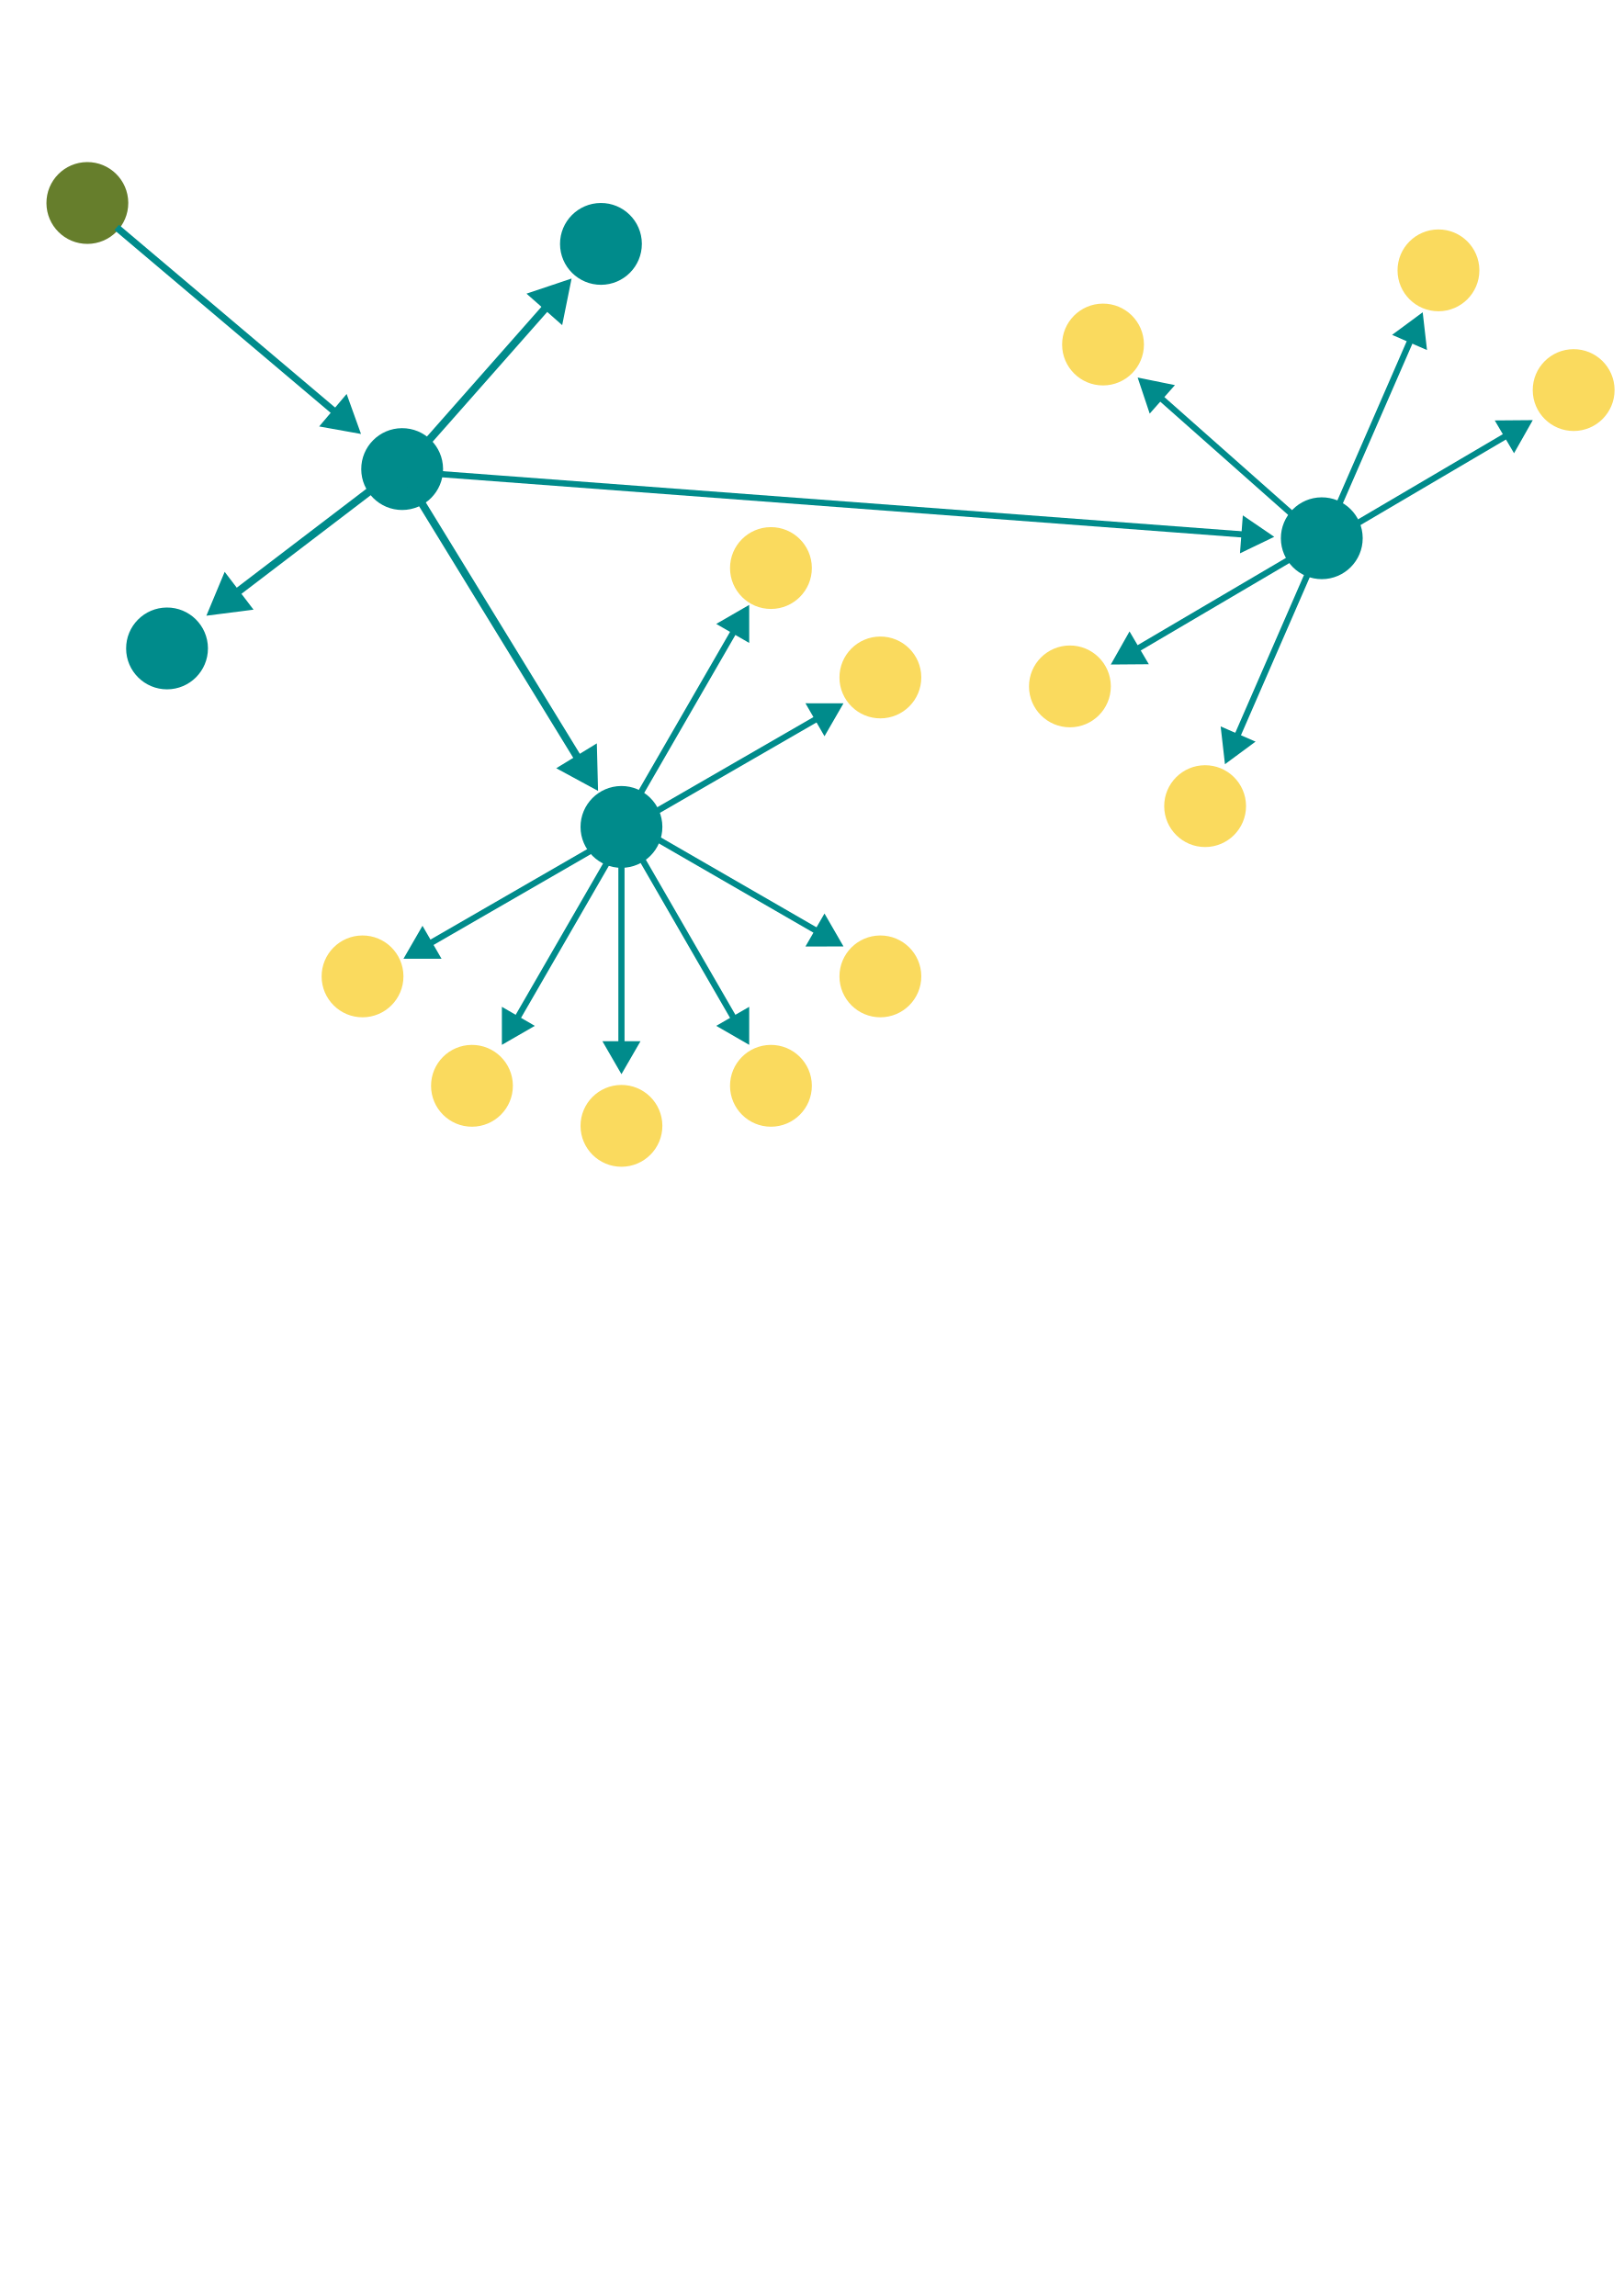
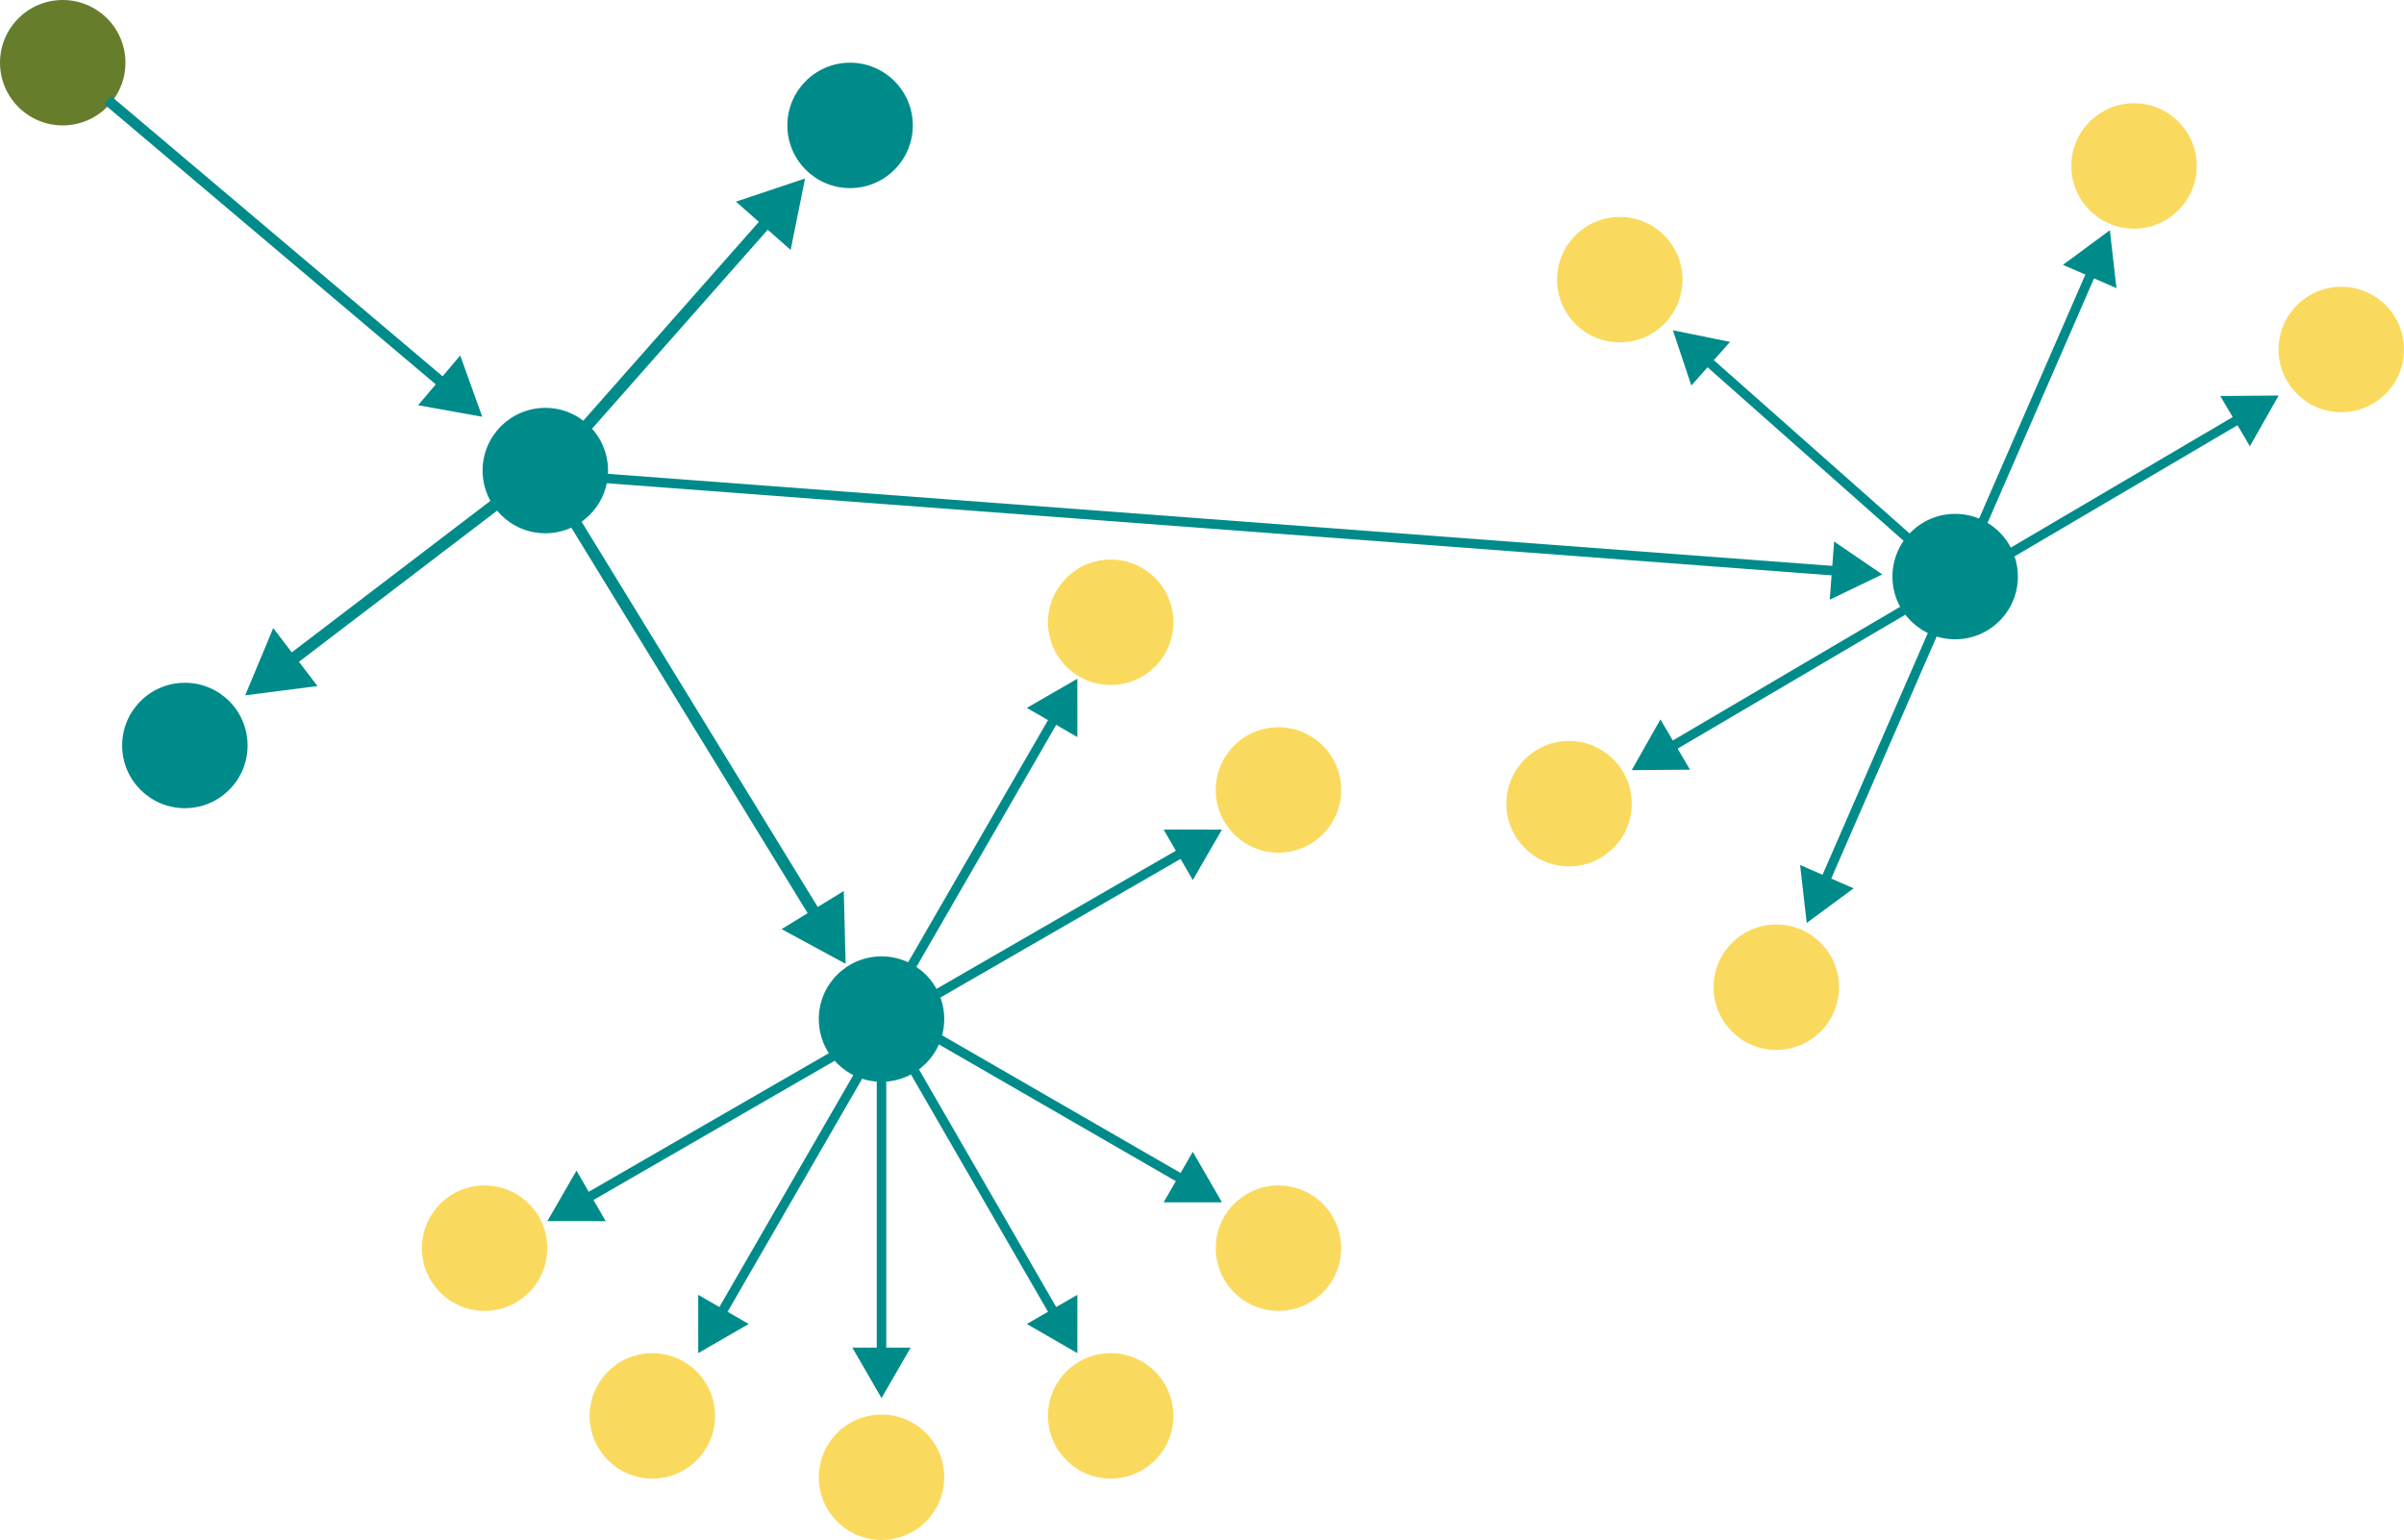
- <svg xmlns="http://www.w3.org/2000/svg" width="210mm" height="297mm" viewBox="0 0 210 297" version="1.1" id="svg5">
+ <svg xmlns="http://www.w3.org/2000/svg" width="202.812mm" height="129.96mm" viewBox="0 0 202.812 129.96" version="1.1" id="svg5">
  <defs id="defs2">
    <marker style="overflow:visible" id="TriangleStart" refX="0" refY="0" orient="auto-start-reverse" markerWidth="5.324" markerHeight="6.155" viewBox="0 0 5.324 6.155" preserveAspectRatio="xMidYMid">
      <path transform="scale(0.5)" style="fill:context-stroke;fill-rule:evenodd;stroke:context-stroke;stroke-width:1pt" d="M 5.77,0 -2.88,5 V -5 Z" id="path135" />
    </marker>
  </defs>
-   <g id="layer1">
+   <g id="layer1" transform="translate(-6.005945,-20.96639)">
    <g id="g1873" transform="translate(114.7661,97.35264)">
-       <path style="fill:#fada5e;stroke:#fada5e;stroke-width:0;stop-color:#000000;font-variation-settings:normal;opacity:1;vector-effect:none;fill-opacity:1;stroke-linecap:butt;stroke-linejoin:miter;stroke-miterlimit:4;stroke-dasharray:none;stroke-dashoffset:0;stroke-opacity:1;-inkscape-stroke:none;stop-opacity:1" id="path400" d="m -9.766,-23.873 a 5.292,5.292 0 0 1 -5.281,5.292 5.292,5.292 0 0 1 -5.302,-5.271 5.292,5.292 0 0 1 5.26,-5.313 5.292,5.292 0 0 1 5.323,5.249" />
-       <path style="fill:#008b8b;stroke:#000000;stroke-width:0;stop-color:#000000;font-variation-settings:normal;opacity:1;vector-effect:none;fill-opacity:1;stroke-linecap:butt;stroke-linejoin:miter;stroke-miterlimit:4;stroke-dasharray:none;stroke-dashoffset:0;stroke-opacity:1;-inkscape-stroke:none;stop-opacity:1" id="path400-999" d="m -57.463,-36.675 a 5.292,5.292 0 0 1 -5.281,5.292 5.292,5.292 0 0 1 -5.302,-5.271 5.292,5.292 0 0 1 5.26,-5.313 5.292,5.292 0 0 1 5.323,5.249" />
-       <path style="fill:#667e2c;stroke:#000000;stroke-width:0;stop-color:#000000;font-variation-settings:normal;opacity:1;vector-effect:none;fill-opacity:1;stroke-linecap:butt;stroke-linejoin:miter;stroke-miterlimit:4;stroke-dasharray:none;stroke-dashoffset:0;stroke-opacity:1;-inkscape-stroke:none;stop-opacity:1" id="path400-02" d="m -98.177,-71.095 a 5.292,5.292 0 0 1 -5.281,5.292 5.292,5.292 0 0 1 -5.302,-5.271 5.292,5.292 0 0 1 5.26,-5.313 5.292,5.292 0 0 1 5.323,5.249" />
-       <path style="fill:#008b8b;stroke:#000000;stroke-width:0;stop-color:#000000;font-variation-settings:normal;opacity:1;vector-effect:none;fill-opacity:1;stroke-linecap:butt;stroke-linejoin:miter;stroke-miterlimit:4;stroke-dasharray:none;stroke-dashoffset:0;stroke-opacity:1;-inkscape-stroke:none;stop-opacity:1" id="path400-3" d="m -31.752,-65.803 a 5.292,5.292 0 0 1 -5.281,5.292 5.292,5.292 0 0 1 -5.302,-5.271 5.292,5.292 0 0 1 5.26,-5.313 5.292,5.292 0 0 1 5.323,5.249" />
-       <path style="fill:#fada5e;stroke:#fada5e;stroke-width:0;stop-color:#000000;font-variation-settings:normal;opacity:1;vector-effect:none;fill-opacity:1;stroke-linecap:butt;stroke-linejoin:miter;stroke-miterlimit:4;stroke-dasharray:none;stroke-dashoffset:0;stroke-opacity:1;-inkscape-stroke:none;stop-opacity:1" id="path400-1" d="m 4.387,-9.72 a 5.292,5.292 0 0 1 -5.281,5.292 5.292,5.292 0 0 1 -5.302,-5.271 5.292,5.292 0 0 1 5.26,-5.313 5.292,5.292 0 0 1 5.323,5.249" />
-       <path style="fill:#fada5e;stroke:#fada5e;stroke-width:0;stop-color:#000000;font-variation-settings:normal;opacity:1;vector-effect:none;fill-opacity:1;stroke-linecap:butt;stroke-linejoin:miter;stroke-miterlimit:4;stroke-dasharray:none;stroke-dashoffset:0;stroke-opacity:1;-inkscape-stroke:none;stop-opacity:1" id="path400-0" d="m -9.766,43.102 a 5.292,5.292 0 0 1 -5.281,5.292 5.292,5.292 0 0 1 -5.302,-5.271 5.292,5.292 0 0 1 5.26,-5.313 5.292,5.292 0 0 1 5.323,5.249" />
-       <path style="fill:#fada5e;stroke:#fada5e;stroke-width:0;stop-color:#000000;font-variation-settings:normal;opacity:1;vector-effect:none;fill-opacity:1;stroke-linecap:butt;stroke-linejoin:miter;stroke-miterlimit:4;stroke-dasharray:none;stroke-dashoffset:0;stroke-opacity:1;-inkscape-stroke:none;stop-opacity:1" id="path400-5" d="m -48.434,43.102 a 5.292,5.292 0 0 1 -5.281,5.292 5.292,5.292 0 0 1 -5.302,-5.271 5.292,5.292 0 0 1 5.26,-5.313 5.292,5.292 0 0 1 5.323,5.249" />
-       <path style="fill:#fada5e;stroke:#fada5e;stroke-width:0;stop-color:#000000;font-variation-settings:normal;opacity:1;vector-effect:none;fill-opacity:1;stroke-linecap:butt;stroke-linejoin:miter;stroke-miterlimit:4;stroke-dasharray:none;stroke-dashoffset:0;stroke-opacity:1;-inkscape-stroke:none;stop-opacity:1" id="path400-4" d="m 4.387,28.948 a 5.292,5.292 0 0 1 -5.281,5.292 5.292,5.292 0 0 1 -5.302,-5.271 5.292,5.292 0 0 1 5.26,-5.313 5.292,5.292 0 0 1 5.323,5.249" />
-       <path style="fill:#fada5e;stroke:#fada5e;stroke-width:0;stop-color:#000000;font-variation-settings:normal;opacity:1;vector-effect:none;fill-opacity:1;stroke-linecap:butt;stroke-linejoin:miter;stroke-miterlimit:4;stroke-dasharray:none;stroke-dashoffset:0;stroke-opacity:1;-inkscape-stroke:none;stop-opacity:1" id="path400-7" d="m -29.1,48.282 a 5.292,5.292 0 0 1 -5.281,5.292 5.292,5.292 0 0 1 -5.302,-5.271 5.292,5.292 0 0 1 5.26,-5.313 5.292,5.292 0 0 1 5.323,5.249" />
-       <path style="fill:#fada5e;stroke:#fada5e;stroke-width:0;stop-color:#000000;font-variation-settings:normal;opacity:1;vector-effect:none;fill-opacity:1;stroke-linecap:butt;stroke-linejoin:miter;stroke-miterlimit:4;stroke-dasharray:none;stroke-dashoffset:0;stroke-opacity:1;-inkscape-stroke:none;stop-opacity:1" id="path400-9" d="m -62.587,28.948 a 5.292,5.292 0 0 1 -5.281,5.292 5.292,5.292 0 0 1 -5.302,-5.271 5.292,5.292 0 0 1 5.26,-5.313 5.292,5.292 0 0 1 5.323,5.249" />
-       <path style="fill:#008b8b;stroke:#000000;stroke-width:0;stop-color:#000000;fill-opacity:1" id="path400-99" d="m -29.1,9.614 a 5.292,5.292 0 0 1 -5.281,5.292 5.292,5.292 0 0 1 -5.302,-5.271 5.292,5.292 0 0 1 5.26,-5.313 5.292,5.292 0 0 1 5.323,5.249" />
-       <path style="font-variation-settings:normal;opacity:1;fill:none;fill-opacity:1;fill-rule:evenodd;stroke:#008b8b;stroke-width:0.8;stroke-linecap:butt;stroke-linejoin:miter;stroke-miterlimit:4;stroke-dasharray:none;stroke-dashoffset:0;stroke-opacity:1;marker-end:url(#TriangleStart);stop-color:#000000;stop-opacity:1" d="M -35.799,11.202 -60.121,25.244" id="path1840" />
-       <path style="font-variation-settings:normal;opacity:1;fill:none;fill-opacity:1;fill-rule:evenodd;stroke:#008b8b;stroke-width:0.8;stroke-linecap:butt;stroke-linejoin:miter;stroke-miterlimit:4;stroke-dasharray:none;stroke-dashoffset:0;stroke-opacity:1;marker-start:url(#TriangleStart);stop-color:#000000;stop-opacity:1" d="m -34.392,38.757 3e-6,-28.085" id="path1842" />
-       <path style="font-variation-settings:normal;opacity:1;fill:none;fill-opacity:1;fill-rule:evenodd;stroke:#008b8b;stroke-width:0.8;stroke-linecap:butt;stroke-linejoin:miter;stroke-miterlimit:4;stroke-dasharray:none;stroke-dashoffset:0;stroke-opacity:1;marker-start:url(#TriangleStart);stop-color:#000000;stop-opacity:1" d="M -48.434,35.344 -34.392,11.022" id="path1844" />
-       <path style="font-variation-settings:normal;opacity:1;fill:none;fill-opacity:1;fill-rule:evenodd;stroke:#008b8b;stroke-width:0.8;stroke-linecap:butt;stroke-linejoin:miter;stroke-miterlimit:4;stroke-dasharray:none;stroke-dashoffset:0;stroke-opacity:1;marker-start:url(#TriangleStart);stop-color:#000000;stop-opacity:1" d="M -19.291,35.344 -33.333,11.022" id="path1846" />
-       <path style="font-variation-settings:normal;opacity:1;fill:none;fill-opacity:1;fill-rule:evenodd;stroke:#008b8b;stroke-width:0.8;stroke-linecap:butt;stroke-linejoin:miter;stroke-miterlimit:4;stroke-dasharray:none;stroke-dashoffset:0;stroke-opacity:1;marker-start:url(#TriangleStart);stop-color:#000000;stop-opacity:1" d="M -8.133,23.657 -32.455,9.614" id="path1848" />
-       <path style="font-variation-settings:normal;opacity:1;fill:none;fill-opacity:1;fill-rule:evenodd;stroke:#008b8b;stroke-width:0.8;stroke-linecap:butt;stroke-linejoin:miter;stroke-miterlimit:4;stroke-dasharray:none;stroke-dashoffset:0;stroke-opacity:1;marker-start:url(#TriangleStart);stop-color:#000000;stop-opacity:1" d="M -19.291,-16.644 -33.333,7.678" id="path1854" />
-       <path id="path400-02-3" style="stroke:#fada5e;stroke-width:0;stop-color:#000000;font-variation-settings:normal;opacity:1;vector-effect:none;fill:#fada5e;fill-opacity:1;stroke-linecap:butt;stroke-linejoin:miter;stroke-miterlimit:4;stroke-dasharray:none;stroke-dashoffset:0;stroke-opacity:1;-inkscape-stroke:none;stop-opacity:1" d="m 94.052,-46.894 a 5.292,5.292 0 0 1 -5.281,5.292 5.292,5.292 0 0 1 -5.302,-5.271 5.292,5.292 0 0 1 5.26,-5.313 5.292,5.292 0 0 1 5.323,5.249" />
-       <path style="fill:#fada5e;stroke:#fada5e;stroke-width:0;stop-color:#000000;fill-opacity:1;font-variation-settings:normal;opacity:1;vector-effect:none;stroke-linecap:butt;stroke-linejoin:miter;stroke-miterlimit:4;stroke-dasharray:none;stroke-dashoffset:0;stroke-opacity:1;-inkscape-stroke:none;stop-opacity:1" id="path400-02-1" d="m 76.566,-62.381 a 5.292,5.292 0 0 1 -5.281,5.292 5.292,5.292 0 0 1 -5.302,-5.271 5.292,5.292 0 0 1 5.26,-5.313 5.292,5.292 0 0 1 5.323,5.249" />
-       <path style="fill:#fada5e;stroke:#fada5e;stroke-width:0;stop-color:#000000;font-variation-settings:normal;opacity:1;vector-effect:none;fill-opacity:1;stroke-linecap:butt;stroke-linejoin:miter;stroke-miterlimit:4;stroke-dasharray:none;stroke-dashoffset:0;stroke-opacity:1;-inkscape-stroke:none;stop-opacity:1" id="path400-02-2" d="M 46.388,6.924 A 5.292,5.292 0 0 1 41.107,12.216 5.292,5.292 0 0 1 35.805,6.945 5.292,5.292 0 0 1 41.065,1.633 5.292,5.292 0 0 1 46.388,6.882" />
-       <path style="fill:#fada5e;stroke:#fada5e;stroke-width:0;stop-color:#000000;font-variation-settings:normal;opacity:1;vector-effect:none;fill-opacity:1;stroke-linecap:butt;stroke-linejoin:miter;stroke-miterlimit:4;stroke-dasharray:none;stroke-dashoffset:0;stroke-opacity:1;-inkscape-stroke:none;stop-opacity:1" id="path400-02-9" d="m 33.183,-52.786 a 5.292,5.292 0 0 1 -5.281,5.292 5.292,5.292 0 0 1 -5.302,-5.271 5.292,5.292 0 0 1 5.26,-5.313 5.292,5.292 0 0 1 5.323,5.249" />
-       <path style="fill:#fada5e;stroke:#fada5e;stroke-width:0;stop-color:#000000;font-variation-settings:normal;opacity:1;vector-effect:none;fill-opacity:1;stroke-linecap:butt;stroke-linejoin:miter;stroke-miterlimit:4;stroke-dasharray:none;stroke-dashoffset:0;stroke-opacity:1;-inkscape-stroke:none;stop-opacity:1" id="path400-02-21" d="m 28.902,-8.563 a 5.292,5.292 0 0 1 -5.281,5.292 5.292,5.292 0 0 1 -5.302,-5.271 5.292,5.292 0 0 1 5.26,-5.313 5.292,5.292 0 0 1 5.323,5.249" />
-       <path style="fill:#008b8b;stroke:#000000;stroke-width:0;stop-color:#000000;fill-opacity:1" id="path400-02-5" d="m 61.477,-27.728 a 5.292,5.292 0 0 1 -5.281,5.292 5.292,5.292 0 0 1 -5.302,-5.271 5.292,5.292 0 0 1 5.26,-5.313 5.292,5.292 0 0 1 5.323,5.249" />
-       <path style="font-variation-settings:normal;opacity:1;fill:none;fill-opacity:1;fill-rule:evenodd;stroke:#008b8b;stroke-width:0.8;stroke-linecap:butt;stroke-linejoin:miter;stroke-miterlimit:4;stroke-dasharray:none;stroke-dashoffset:0;stroke-opacity:1;marker-start:url(#TriangleStart);stop-color:#000000;stop-opacity:1" d="M 47.204,-28.125 -61.182,-36.278" id="path2119" />
-       <path style="font-variation-settings:normal;opacity:1;vector-effect:none;fill:none;fill-opacity:1;fill-rule:evenodd;stroke:#008b8b;stroke-width:0.894;stroke-linecap:butt;stroke-linejoin:miter;stroke-miterlimit:4;stroke-dasharray:none;stroke-dashoffset:0;stroke-opacity:1;-inkscape-stroke:none;marker-start:url(#TriangleStart);stop-color:#000000;stop-opacity:1" d="M -70.5,-43.266 -99.677,-67.933" id="path2121" />
-       <path style="font-variation-settings:normal;opacity:1;vector-effect:none;fill:none;fill-opacity:1;fill-rule:evenodd;stroke:#008b8b;stroke-width:1;stroke-linecap:butt;stroke-linejoin:miter;stroke-miterlimit:4;stroke-dasharray:none;stroke-dashoffset:0;stroke-opacity:1;-inkscape-stroke:none;marker-start:url(#TriangleStart);stop-color:#000000;stop-opacity:1" d="m -43.191,-58.661 -18.708,21.193" id="path2123" />
-       <path style="font-variation-settings:normal;opacity:1;vector-effect:none;fill:none;fill-opacity:1;fill-rule:evenodd;stroke:#008b8b;stroke-width:1;stroke-linecap:butt;stroke-linejoin:miter;stroke-miterlimit:4;stroke-dasharray:none;stroke-dashoffset:0;stroke-opacity:1;-inkscape-stroke:none;marker-start:url(#TriangleStart);stop-color:#000000;stop-opacity:1" d="M -39.273,1.927 -62.107,-35.338" id="path2125" />
-       <path style="font-variation-settings:normal;opacity:1;vector-effect:none;fill:none;fill-opacity:1;fill-rule:evenodd;stroke:#008b8b;stroke-width:0.8;stroke-linecap:butt;stroke-linejoin:miter;stroke-miterlimit:4;stroke-dasharray:none;stroke-dashoffset:0;stroke-opacity:1;-inkscape-stroke:none;marker-end:url(#TriangleStart);stop-color:#000000;stop-opacity:1" d="M 55.66,-26.052 44.797,-1.102" id="path2127" />
-       <path style="font-variation-settings:normal;opacity:1;vector-effect:none;fill:none;fill-opacity:1;fill-rule:evenodd;stroke:#008b8b;stroke-width:0.8;stroke-linecap:butt;stroke-linejoin:miter;stroke-miterlimit:4;stroke-dasharray:none;stroke-dashoffset:0;stroke-opacity:1;-inkscape-stroke:none;marker-end:url(#TriangleStart);stop-color:#000000;stop-opacity:1" d="M 54.799,-26.632 31.346,-12.833" id="path2129" />
-       <path style="font-variation-settings:normal;opacity:1;vector-effect:none;fill:none;fill-opacity:1;fill-rule:evenodd;stroke:#008b8b;stroke-width:0.8;stroke-linecap:butt;stroke-linejoin:miter;stroke-miterlimit:4;stroke-dasharray:none;stroke-dashoffset:0;stroke-opacity:1;-inkscape-stroke:none;marker-end:url(#TriangleStart);stop-color:#000000;stop-opacity:1" d="M 57.239,-29.405 68.103,-54.354" id="path2131" />
-       <path style="font-variation-settings:normal;opacity:1;vector-effect:none;fill:none;fill-opacity:1;fill-rule:evenodd;stroke:#008b8b;stroke-width:0.8;stroke-linecap:butt;stroke-linejoin:miter;stroke-miterlimit:4;stroke-dasharray:none;stroke-dashoffset:0;stroke-opacity:1;-inkscape-stroke:none;marker-end:url(#TriangleStart);stop-color:#000000;stop-opacity:1;marker-start:url(#TriangleStart)" d="M 57.571,-27.766 81.025,-41.565" id="path2133" />
-       <path style="font-variation-settings:normal;opacity:1;vector-effect:none;fill:none;fill-opacity:1;fill-rule:evenodd;stroke:#008b8b;stroke-width:0.8;stroke-linecap:butt;stroke-linejoin:miter;stroke-miterlimit:4;stroke-dasharray:none;stroke-dashoffset:0;stroke-opacity:1;-inkscape-stroke:none;marker-end:url(#TriangleStart);stop-color:#000000;stop-opacity:1" d="M 54.87,-28.591 34.499,-46.632" id="path2135" />
-       <path style="fill:#008b8b;stroke:#000000;stroke-width:0;stop-color:#000000;font-variation-settings:normal;opacity:1;vector-effect:none;fill-opacity:1;stroke-linecap:butt;stroke-linejoin:miter;stroke-miterlimit:4;stroke-dasharray:none;stroke-dashoffset:0;stroke-opacity:1;-inkscape-stroke:none;stop-opacity:1" id="path400-999-8" d="m -87.872,-13.475 a 5.292,5.292 0 0 1 -5.281,5.292 5.292,5.292 0 0 1 -5.302,-5.271 5.292,5.292 0 0 1 5.26,-5.313 5.292,5.292 0 0 1 5.323,5.249" />
-       <path style="font-variation-settings:normal;opacity:1;vector-effect:none;fill:none;fill-opacity:1;fill-rule:evenodd;stroke:#008b8b;stroke-width:1;stroke-linecap:butt;stroke-linejoin:miter;stroke-miterlimit:4;stroke-dasharray:none;stroke-dashoffset:0;stroke-opacity:1;-inkscape-stroke:none;marker-start:url(#TriangleStart);stop-color:#000000;stop-opacity:1" d="m -85.252,-19.86 21.995,-16.781" id="path2159" />
-       <path style="font-variation-settings:normal;opacity:1;fill:none;fill-opacity:1;fill-rule:evenodd;stroke:#008b8b;stroke-width:0.8;stroke-linecap:butt;stroke-linejoin:miter;stroke-miterlimit:4;stroke-dasharray:none;stroke-dashoffset:0;stroke-opacity:1;marker-end:url(#TriangleStart);stop-color:#000000;stop-opacity:1" d="M -32.455,9.085 -8.133,-4.957" id="path3019" />
+       <g id="g902">
+         <path style="font-variation-settings:normal;opacity:1;vector-effect:none;fill:#fada5e;fill-opacity:1;stroke:#fada5e;stroke-width:0;stroke-linecap:butt;stroke-linejoin:miter;stroke-miterlimit:4;stroke-dasharray:none;stroke-dashoffset:0;stroke-opacity:1;-inkscape-stroke:none;stop-color:#000000;stop-opacity:1" id="path400" d="m -9.766,-23.873 a 5.292,5.292 0 0 1 -5.281,5.292 5.292,5.292 0 0 1 -5.302,-5.271 5.292,5.292 0 0 1 5.26,-5.313 5.292,5.292 0 0 1 5.323,5.249" />
+         <path style="font-variation-settings:normal;opacity:1;vector-effect:none;fill:#008b8b;fill-opacity:1;stroke:#000000;stroke-width:0;stroke-linecap:butt;stroke-linejoin:miter;stroke-miterlimit:4;stroke-dasharray:none;stroke-dashoffset:0;stroke-opacity:1;-inkscape-stroke:none;stop-color:#000000;stop-opacity:1" id="path400-999" d="m -57.463,-36.675 a 5.292,5.292 0 0 1 -5.281,5.292 5.292,5.292 0 0 1 -5.302,-5.271 5.292,5.292 0 0 1 5.26,-5.313 5.292,5.292 0 0 1 5.323,5.249" />
+         <path style="font-variation-settings:normal;opacity:1;vector-effect:none;fill:#667e2c;fill-opacity:1;stroke:#000000;stroke-width:0;stroke-linecap:butt;stroke-linejoin:miter;stroke-miterlimit:4;stroke-dasharray:none;stroke-dashoffset:0;stroke-opacity:1;-inkscape-stroke:none;stop-color:#000000;stop-opacity:1" id="path400-02" d="m -98.177,-71.095 a 5.292,5.292 0 0 1 -5.281,5.292 5.292,5.292 0 0 1 -5.302,-5.271 5.292,5.292 0 0 1 5.26,-5.313 5.292,5.292 0 0 1 5.323,5.249" />
+         <path style="font-variation-settings:normal;opacity:1;vector-effect:none;fill:#008b8b;fill-opacity:1;stroke:#000000;stroke-width:0;stroke-linecap:butt;stroke-linejoin:miter;stroke-miterlimit:4;stroke-dasharray:none;stroke-dashoffset:0;stroke-opacity:1;-inkscape-stroke:none;stop-color:#000000;stop-opacity:1" id="path400-3" d="m -31.752,-65.803 a 5.292,5.292 0 0 1 -5.281,5.292 5.292,5.292 0 0 1 -5.302,-5.271 5.292,5.292 0 0 1 5.26,-5.313 5.292,5.292 0 0 1 5.323,5.249" />
+         <path style="font-variation-settings:normal;opacity:1;vector-effect:none;fill:#fada5e;fill-opacity:1;stroke:#fada5e;stroke-width:0;stroke-linecap:butt;stroke-linejoin:miter;stroke-miterlimit:4;stroke-dasharray:none;stroke-dashoffset:0;stroke-opacity:1;-inkscape-stroke:none;stop-color:#000000;stop-opacity:1" id="path400-1" d="m 4.387,-9.72 a 5.292,5.292 0 0 1 -5.281,5.292 5.292,5.292 0 0 1 -5.302,-5.271 5.292,5.292 0 0 1 5.26,-5.313 5.292,5.292 0 0 1 5.323,5.249" />
+         <path style="font-variation-settings:normal;opacity:1;vector-effect:none;fill:#fada5e;fill-opacity:1;stroke:#fada5e;stroke-width:0;stroke-linecap:butt;stroke-linejoin:miter;stroke-miterlimit:4;stroke-dasharray:none;stroke-dashoffset:0;stroke-opacity:1;-inkscape-stroke:none;stop-color:#000000;stop-opacity:1" id="path400-0" d="m -9.766,43.102 a 5.292,5.292 0 0 1 -5.281,5.292 5.292,5.292 0 0 1 -5.302,-5.271 5.292,5.292 0 0 1 5.26,-5.313 5.292,5.292 0 0 1 5.323,5.249" />
+         <path style="font-variation-settings:normal;opacity:1;vector-effect:none;fill:#fada5e;fill-opacity:1;stroke:#fada5e;stroke-width:0;stroke-linecap:butt;stroke-linejoin:miter;stroke-miterlimit:4;stroke-dasharray:none;stroke-dashoffset:0;stroke-opacity:1;-inkscape-stroke:none;stop-color:#000000;stop-opacity:1" id="path400-5" d="m -48.434,43.102 a 5.292,5.292 0 0 1 -5.281,5.292 5.292,5.292 0 0 1 -5.302,-5.271 5.292,5.292 0 0 1 5.26,-5.313 5.292,5.292 0 0 1 5.323,5.249" />
+         <path style="font-variation-settings:normal;opacity:1;vector-effect:none;fill:#fada5e;fill-opacity:1;stroke:#fada5e;stroke-width:0;stroke-linecap:butt;stroke-linejoin:miter;stroke-miterlimit:4;stroke-dasharray:none;stroke-dashoffset:0;stroke-opacity:1;-inkscape-stroke:none;stop-color:#000000;stop-opacity:1" id="path400-4" d="m 4.387,28.948 a 5.292,5.292 0 0 1 -5.281,5.292 5.292,5.292 0 0 1 -5.302,-5.271 5.292,5.292 0 0 1 5.26,-5.313 5.292,5.292 0 0 1 5.323,5.249" />
+         <path style="font-variation-settings:normal;opacity:1;vector-effect:none;fill:#fada5e;fill-opacity:1;stroke:#fada5e;stroke-width:0;stroke-linecap:butt;stroke-linejoin:miter;stroke-miterlimit:4;stroke-dasharray:none;stroke-dashoffset:0;stroke-opacity:1;-inkscape-stroke:none;stop-color:#000000;stop-opacity:1" id="path400-7" d="m -29.1,48.282 a 5.292,5.292 0 0 1 -5.281,5.292 5.292,5.292 0 0 1 -5.302,-5.271 5.292,5.292 0 0 1 5.26,-5.313 5.292,5.292 0 0 1 5.323,5.249" />
+         <path style="font-variation-settings:normal;opacity:1;vector-effect:none;fill:#fada5e;fill-opacity:1;stroke:#fada5e;stroke-width:0;stroke-linecap:butt;stroke-linejoin:miter;stroke-miterlimit:4;stroke-dasharray:none;stroke-dashoffset:0;stroke-opacity:1;-inkscape-stroke:none;stop-color:#000000;stop-opacity:1" id="path400-9" d="m -62.587,28.948 a 5.292,5.292 0 0 1 -5.281,5.292 5.292,5.292 0 0 1 -5.302,-5.271 5.292,5.292 0 0 1 5.26,-5.313 5.292,5.292 0 0 1 5.323,5.249" />
+         <path style="fill:#008b8b;fill-opacity:1;stroke:#000000;stroke-width:0;stop-color:#000000" id="path400-99" d="m -29.1,9.614 a 5.292,5.292 0 0 1 -5.281,5.292 5.292,5.292 0 0 1 -5.302,-5.271 5.292,5.292 0 0 1 5.26,-5.313 5.292,5.292 0 0 1 5.323,5.249" />
+         <path style="font-variation-settings:normal;opacity:1;fill:none;fill-opacity:1;fill-rule:evenodd;stroke:#008b8b;stroke-width:0.8;stroke-linecap:butt;stroke-linejoin:miter;stroke-miterlimit:4;stroke-dasharray:none;stroke-dashoffset:0;stroke-opacity:1;marker-end:url(#TriangleStart);stop-color:#000000;stop-opacity:1" d="M -35.799,11.202 -60.121,25.244" id="path1840" />
+         <path style="font-variation-settings:normal;opacity:1;fill:none;fill-opacity:1;fill-rule:evenodd;stroke:#008b8b;stroke-width:0.8;stroke-linecap:butt;stroke-linejoin:miter;stroke-miterlimit:4;stroke-dasharray:none;stroke-dashoffset:0;stroke-opacity:1;marker-start:url(#TriangleStart);stop-color:#000000;stop-opacity:1" d="m -34.392,38.757 3e-6,-28.085" id="path1842" />
+         <path style="font-variation-settings:normal;opacity:1;fill:none;fill-opacity:1;fill-rule:evenodd;stroke:#008b8b;stroke-width:0.8;stroke-linecap:butt;stroke-linejoin:miter;stroke-miterlimit:4;stroke-dasharray:none;stroke-dashoffset:0;stroke-opacity:1;marker-start:url(#TriangleStart);stop-color:#000000;stop-opacity:1" d="M -48.434,35.344 -34.392,11.022" id="path1844" />
+         <path style="font-variation-settings:normal;opacity:1;fill:none;fill-opacity:1;fill-rule:evenodd;stroke:#008b8b;stroke-width:0.8;stroke-linecap:butt;stroke-linejoin:miter;stroke-miterlimit:4;stroke-dasharray:none;stroke-dashoffset:0;stroke-opacity:1;marker-start:url(#TriangleStart);stop-color:#000000;stop-opacity:1" d="M -19.291,35.344 -33.333,11.022" id="path1846" />
+         <path style="font-variation-settings:normal;opacity:1;fill:none;fill-opacity:1;fill-rule:evenodd;stroke:#008b8b;stroke-width:0.8;stroke-linecap:butt;stroke-linejoin:miter;stroke-miterlimit:4;stroke-dasharray:none;stroke-dashoffset:0;stroke-opacity:1;marker-start:url(#TriangleStart);stop-color:#000000;stop-opacity:1" d="M -8.133,23.657 -32.455,9.614" id="path1848" />
+         <path style="font-variation-settings:normal;opacity:1;fill:none;fill-opacity:1;fill-rule:evenodd;stroke:#008b8b;stroke-width:0.8;stroke-linecap:butt;stroke-linejoin:miter;stroke-miterlimit:4;stroke-dasharray:none;stroke-dashoffset:0;stroke-opacity:1;marker-start:url(#TriangleStart);stop-color:#000000;stop-opacity:1" d="M -19.291,-16.644 -33.333,7.678" id="path1854" />
+         <path id="path400-02-3" style="font-variation-settings:normal;opacity:1;vector-effect:none;fill:#fada5e;fill-opacity:1;stroke:#fada5e;stroke-width:0;stroke-linecap:butt;stroke-linejoin:miter;stroke-miterlimit:4;stroke-dasharray:none;stroke-dashoffset:0;stroke-opacity:1;-inkscape-stroke:none;stop-color:#000000;stop-opacity:1" d="m 94.052,-46.894 a 5.292,5.292 0 0 1 -5.281,5.292 5.292,5.292 0 0 1 -5.302,-5.271 5.292,5.292 0 0 1 5.26,-5.313 5.292,5.292 0 0 1 5.323,5.249" />
+         <path style="font-variation-settings:normal;opacity:1;vector-effect:none;fill:#fada5e;fill-opacity:1;stroke:#fada5e;stroke-width:0;stroke-linecap:butt;stroke-linejoin:miter;stroke-miterlimit:4;stroke-dasharray:none;stroke-dashoffset:0;stroke-opacity:1;-inkscape-stroke:none;stop-color:#000000;stop-opacity:1" id="path400-02-1" d="m 76.566,-62.381 a 5.292,5.292 0 0 1 -5.281,5.292 5.292,5.292 0 0 1 -5.302,-5.271 5.292,5.292 0 0 1 5.26,-5.313 5.292,5.292 0 0 1 5.323,5.249" />
+         <path style="font-variation-settings:normal;opacity:1;vector-effect:none;fill:#fada5e;fill-opacity:1;stroke:#fada5e;stroke-width:0;stroke-linecap:butt;stroke-linejoin:miter;stroke-miterlimit:4;stroke-dasharray:none;stroke-dashoffset:0;stroke-opacity:1;-inkscape-stroke:none;stop-color:#000000;stop-opacity:1" id="path400-02-2" d="M 46.388,6.924 A 5.292,5.292 0 0 1 41.107,12.216 5.292,5.292 0 0 1 35.805,6.945 5.292,5.292 0 0 1 41.065,1.633 5.292,5.292 0 0 1 46.388,6.882" />
+         <path style="font-variation-settings:normal;opacity:1;vector-effect:none;fill:#fada5e;fill-opacity:1;stroke:#fada5e;stroke-width:0;stroke-linecap:butt;stroke-linejoin:miter;stroke-miterlimit:4;stroke-dasharray:none;stroke-dashoffset:0;stroke-opacity:1;-inkscape-stroke:none;stop-color:#000000;stop-opacity:1" id="path400-02-9" d="m 33.183,-52.786 a 5.292,5.292 0 0 1 -5.281,5.292 5.292,5.292 0 0 1 -5.302,-5.271 5.292,5.292 0 0 1 5.26,-5.313 5.292,5.292 0 0 1 5.323,5.249" />
+         <path style="font-variation-settings:normal;opacity:1;vector-effect:none;fill:#fada5e;fill-opacity:1;stroke:#fada5e;stroke-width:0;stroke-linecap:butt;stroke-linejoin:miter;stroke-miterlimit:4;stroke-dasharray:none;stroke-dashoffset:0;stroke-opacity:1;-inkscape-stroke:none;stop-color:#000000;stop-opacity:1" id="path400-02-21" d="m 28.902,-8.563 a 5.292,5.292 0 0 1 -5.281,5.292 5.292,5.292 0 0 1 -5.302,-5.271 5.292,5.292 0 0 1 5.26,-5.313 5.292,5.292 0 0 1 5.323,5.249" />
+         <path style="fill:#008b8b;fill-opacity:1;stroke:#000000;stroke-width:0;stop-color:#000000" id="path400-02-5" d="m 61.477,-27.728 a 5.292,5.292 0 0 1 -5.281,5.292 5.292,5.292 0 0 1 -5.302,-5.271 5.292,5.292 0 0 1 5.26,-5.313 5.292,5.292 0 0 1 5.323,5.249" />
+         <path style="font-variation-settings:normal;opacity:1;fill:none;fill-opacity:1;fill-rule:evenodd;stroke:#008b8b;stroke-width:0.8;stroke-linecap:butt;stroke-linejoin:miter;stroke-miterlimit:4;stroke-dasharray:none;stroke-dashoffset:0;stroke-opacity:1;marker-start:url(#TriangleStart);stop-color:#000000;stop-opacity:1" d="M 47.204,-28.125 -61.182,-36.278" id="path2119" />
+         <path style="font-variation-settings:normal;opacity:1;vector-effect:none;fill:none;fill-opacity:1;fill-rule:evenodd;stroke:#008b8b;stroke-width:0.894;stroke-linecap:butt;stroke-linejoin:miter;stroke-miterlimit:4;stroke-dasharray:none;stroke-dashoffset:0;stroke-opacity:1;-inkscape-stroke:none;marker-start:url(#TriangleStart);stop-color:#000000;stop-opacity:1" d="M -70.5,-43.266 -99.677,-67.933" id="path2121" />
+         <path style="font-variation-settings:normal;opacity:1;vector-effect:none;fill:none;fill-opacity:1;fill-rule:evenodd;stroke:#008b8b;stroke-width:1;stroke-linecap:butt;stroke-linejoin:miter;stroke-miterlimit:4;stroke-dasharray:none;stroke-dashoffset:0;stroke-opacity:1;-inkscape-stroke:none;marker-start:url(#TriangleStart);stop-color:#000000;stop-opacity:1" d="m -43.191,-58.661 -18.708,21.193" id="path2123" />
+         <path style="font-variation-settings:normal;opacity:1;vector-effect:none;fill:none;fill-opacity:1;fill-rule:evenodd;stroke:#008b8b;stroke-width:1;stroke-linecap:butt;stroke-linejoin:miter;stroke-miterlimit:4;stroke-dasharray:none;stroke-dashoffset:0;stroke-opacity:1;-inkscape-stroke:none;marker-start:url(#TriangleStart);stop-color:#000000;stop-opacity:1" d="M -39.273,1.927 -62.107,-35.338" id="path2125" />
+         <path style="font-variation-settings:normal;opacity:1;vector-effect:none;fill:none;fill-opacity:1;fill-rule:evenodd;stroke:#008b8b;stroke-width:0.8;stroke-linecap:butt;stroke-linejoin:miter;stroke-miterlimit:4;stroke-dasharray:none;stroke-dashoffset:0;stroke-opacity:1;-inkscape-stroke:none;marker-end:url(#TriangleStart);stop-color:#000000;stop-opacity:1" d="M 55.66,-26.052 44.797,-1.102" id="path2127" />
+         <path style="font-variation-settings:normal;opacity:1;vector-effect:none;fill:none;fill-opacity:1;fill-rule:evenodd;stroke:#008b8b;stroke-width:0.8;stroke-linecap:butt;stroke-linejoin:miter;stroke-miterlimit:4;stroke-dasharray:none;stroke-dashoffset:0;stroke-opacity:1;-inkscape-stroke:none;marker-end:url(#TriangleStart);stop-color:#000000;stop-opacity:1" d="M 54.799,-26.632 31.346,-12.833" id="path2129" />
+         <path style="font-variation-settings:normal;opacity:1;vector-effect:none;fill:none;fill-opacity:1;fill-rule:evenodd;stroke:#008b8b;stroke-width:0.8;stroke-linecap:butt;stroke-linejoin:miter;stroke-miterlimit:4;stroke-dasharray:none;stroke-dashoffset:0;stroke-opacity:1;-inkscape-stroke:none;marker-end:url(#TriangleStart);stop-color:#000000;stop-opacity:1" d="M 57.239,-29.405 68.103,-54.354" id="path2131" />
+         <path style="font-variation-settings:normal;opacity:1;vector-effect:none;fill:none;fill-opacity:1;fill-rule:evenodd;stroke:#008b8b;stroke-width:0.8;stroke-linecap:butt;stroke-linejoin:miter;stroke-miterlimit:4;stroke-dasharray:none;stroke-dashoffset:0;stroke-opacity:1;-inkscape-stroke:none;marker-start:url(#TriangleStart);marker-end:url(#TriangleStart);stop-color:#000000;stop-opacity:1" d="M 57.571,-27.766 81.025,-41.565" id="path2133" />
+         <path style="font-variation-settings:normal;opacity:1;vector-effect:none;fill:none;fill-opacity:1;fill-rule:evenodd;stroke:#008b8b;stroke-width:0.8;stroke-linecap:butt;stroke-linejoin:miter;stroke-miterlimit:4;stroke-dasharray:none;stroke-dashoffset:0;stroke-opacity:1;-inkscape-stroke:none;marker-end:url(#TriangleStart);stop-color:#000000;stop-opacity:1" d="M 54.87,-28.591 34.499,-46.632" id="path2135" />
+         <path style="font-variation-settings:normal;opacity:1;vector-effect:none;fill:#008b8b;fill-opacity:1;stroke:#000000;stroke-width:0;stroke-linecap:butt;stroke-linejoin:miter;stroke-miterlimit:4;stroke-dasharray:none;stroke-dashoffset:0;stroke-opacity:1;-inkscape-stroke:none;stop-color:#000000;stop-opacity:1" id="path400-999-8" d="m -87.872,-13.475 a 5.292,5.292 0 0 1 -5.281,5.292 5.292,5.292 0 0 1 -5.302,-5.271 5.292,5.292 0 0 1 5.26,-5.313 5.292,5.292 0 0 1 5.323,5.249" />
+         <path style="font-variation-settings:normal;opacity:1;vector-effect:none;fill:none;fill-opacity:1;fill-rule:evenodd;stroke:#008b8b;stroke-width:1;stroke-linecap:butt;stroke-linejoin:miter;stroke-miterlimit:4;stroke-dasharray:none;stroke-dashoffset:0;stroke-opacity:1;-inkscape-stroke:none;marker-start:url(#TriangleStart);stop-color:#000000;stop-opacity:1" d="m -85.252,-19.86 21.995,-16.781" id="path2159" />
+         <path style="font-variation-settings:normal;opacity:1;fill:none;fill-opacity:1;fill-rule:evenodd;stroke:#008b8b;stroke-width:0.8;stroke-linecap:butt;stroke-linejoin:miter;stroke-miterlimit:4;stroke-dasharray:none;stroke-dashoffset:0;stroke-opacity:1;marker-end:url(#TriangleStart);stop-color:#000000;stop-opacity:1" d="M -32.455,9.085 -8.133,-4.957" id="path3019" />
+       </g>
    </g>
    <g id="g1873-7" transform="matrix(0.38383,-0.9234038,-0.9234038,-0.38383,141.6092,140.6625)" />
  </g>
</svg>
